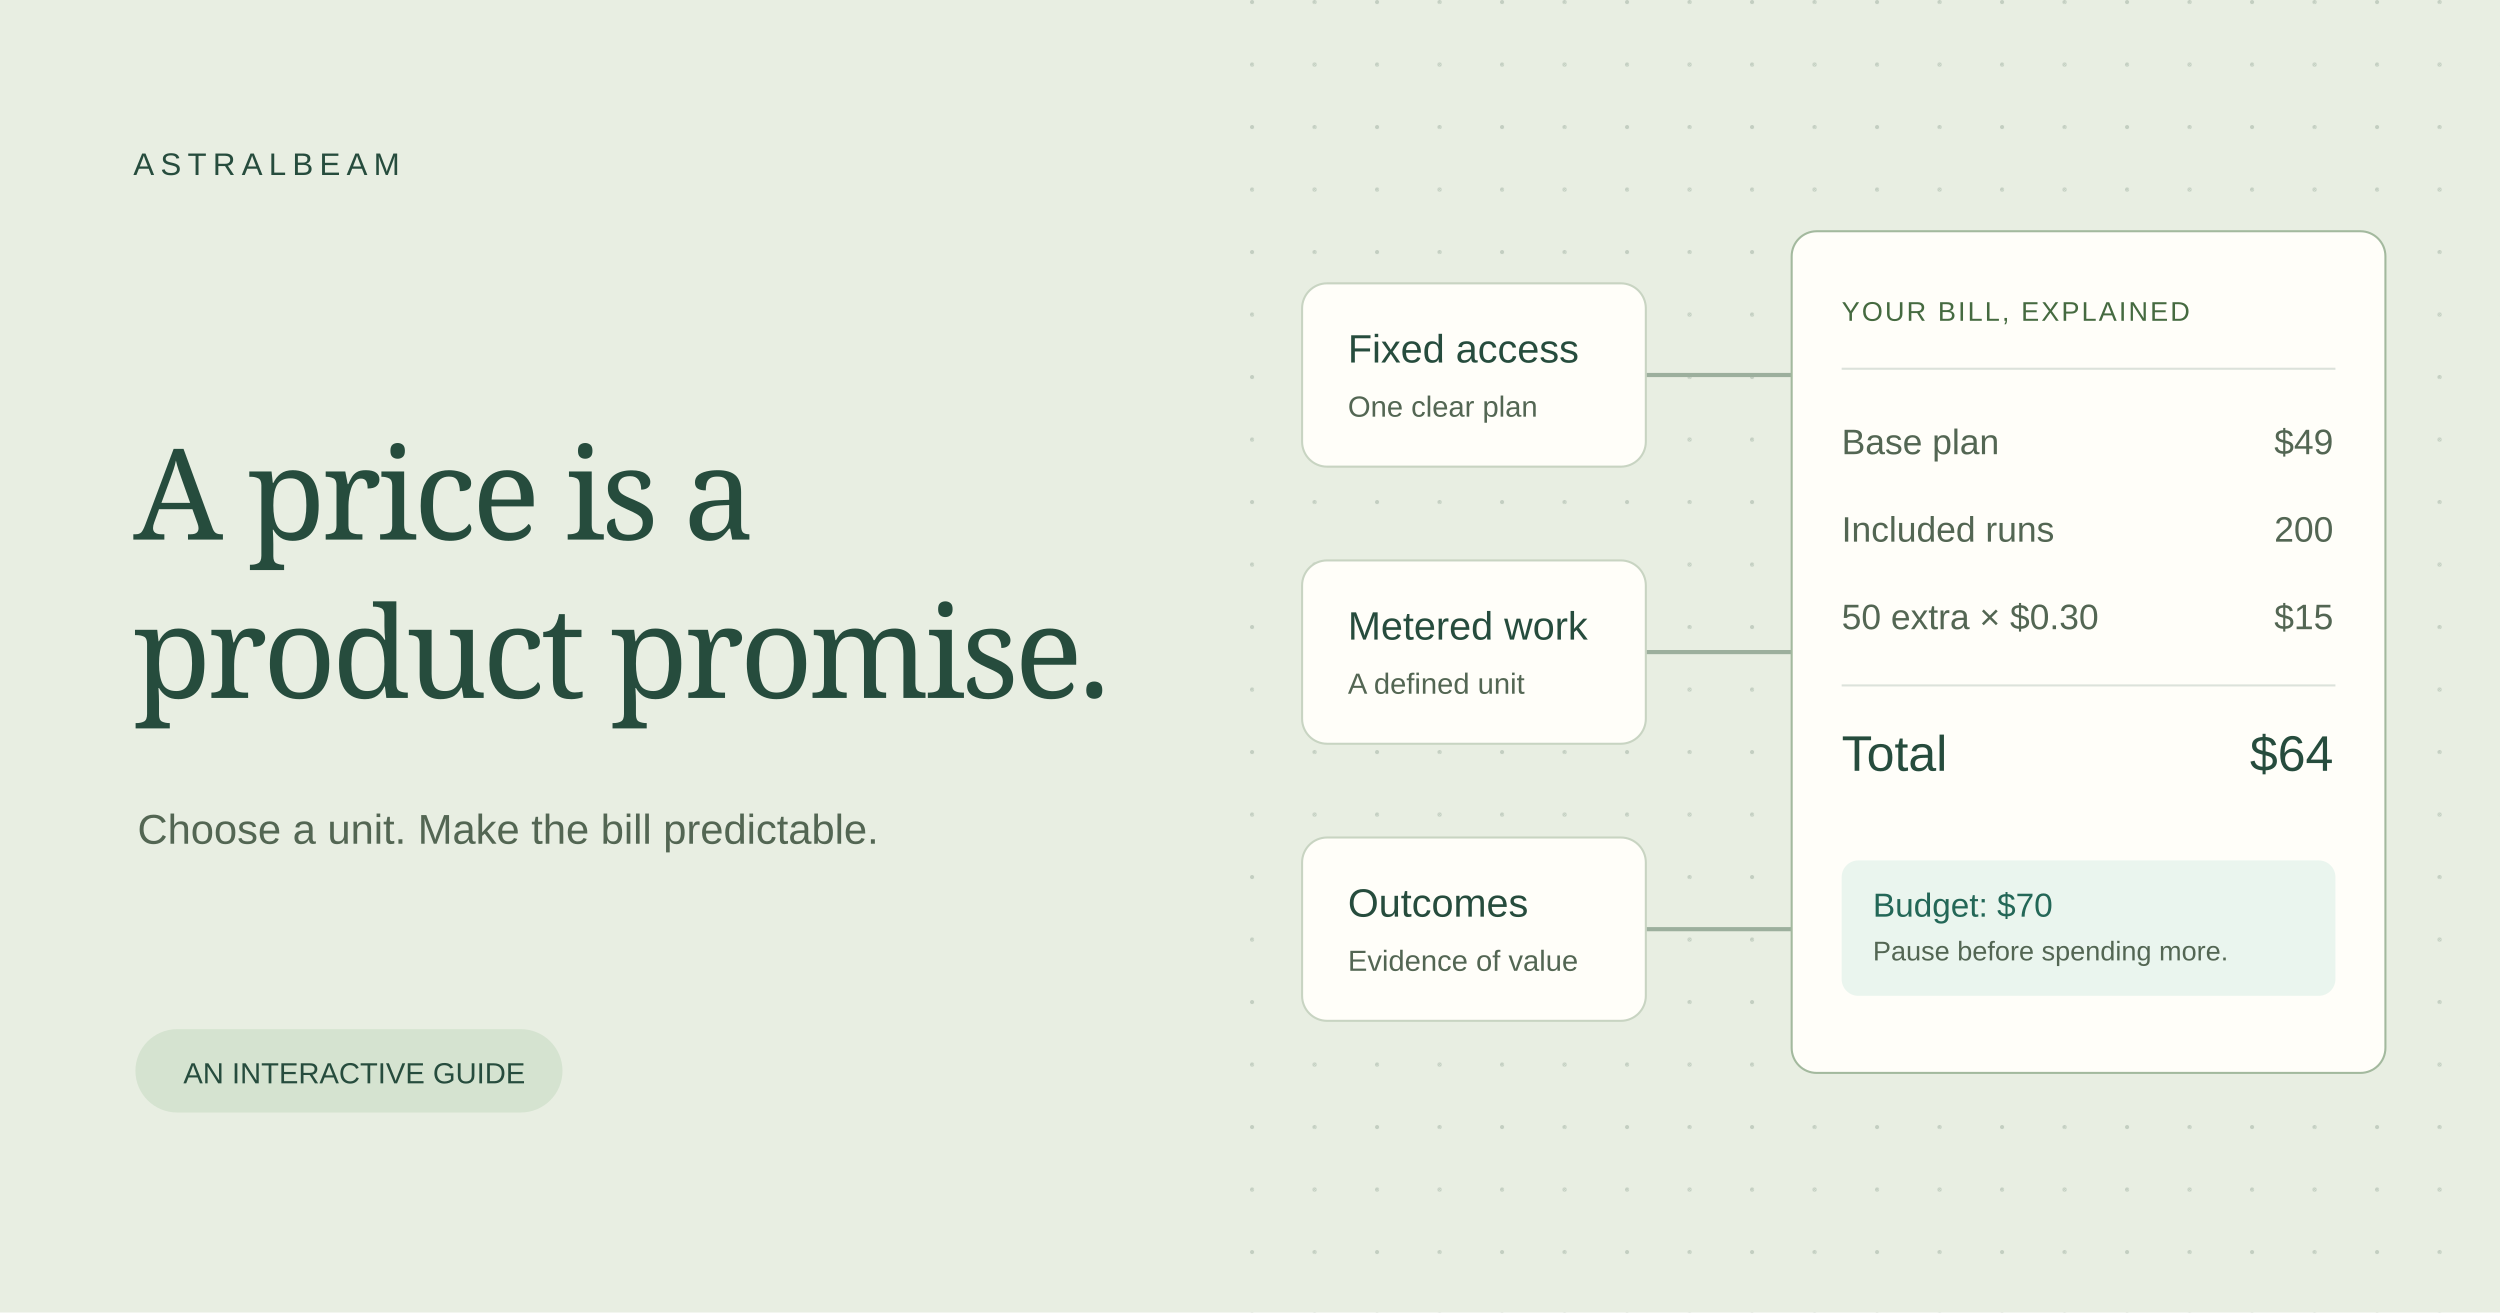
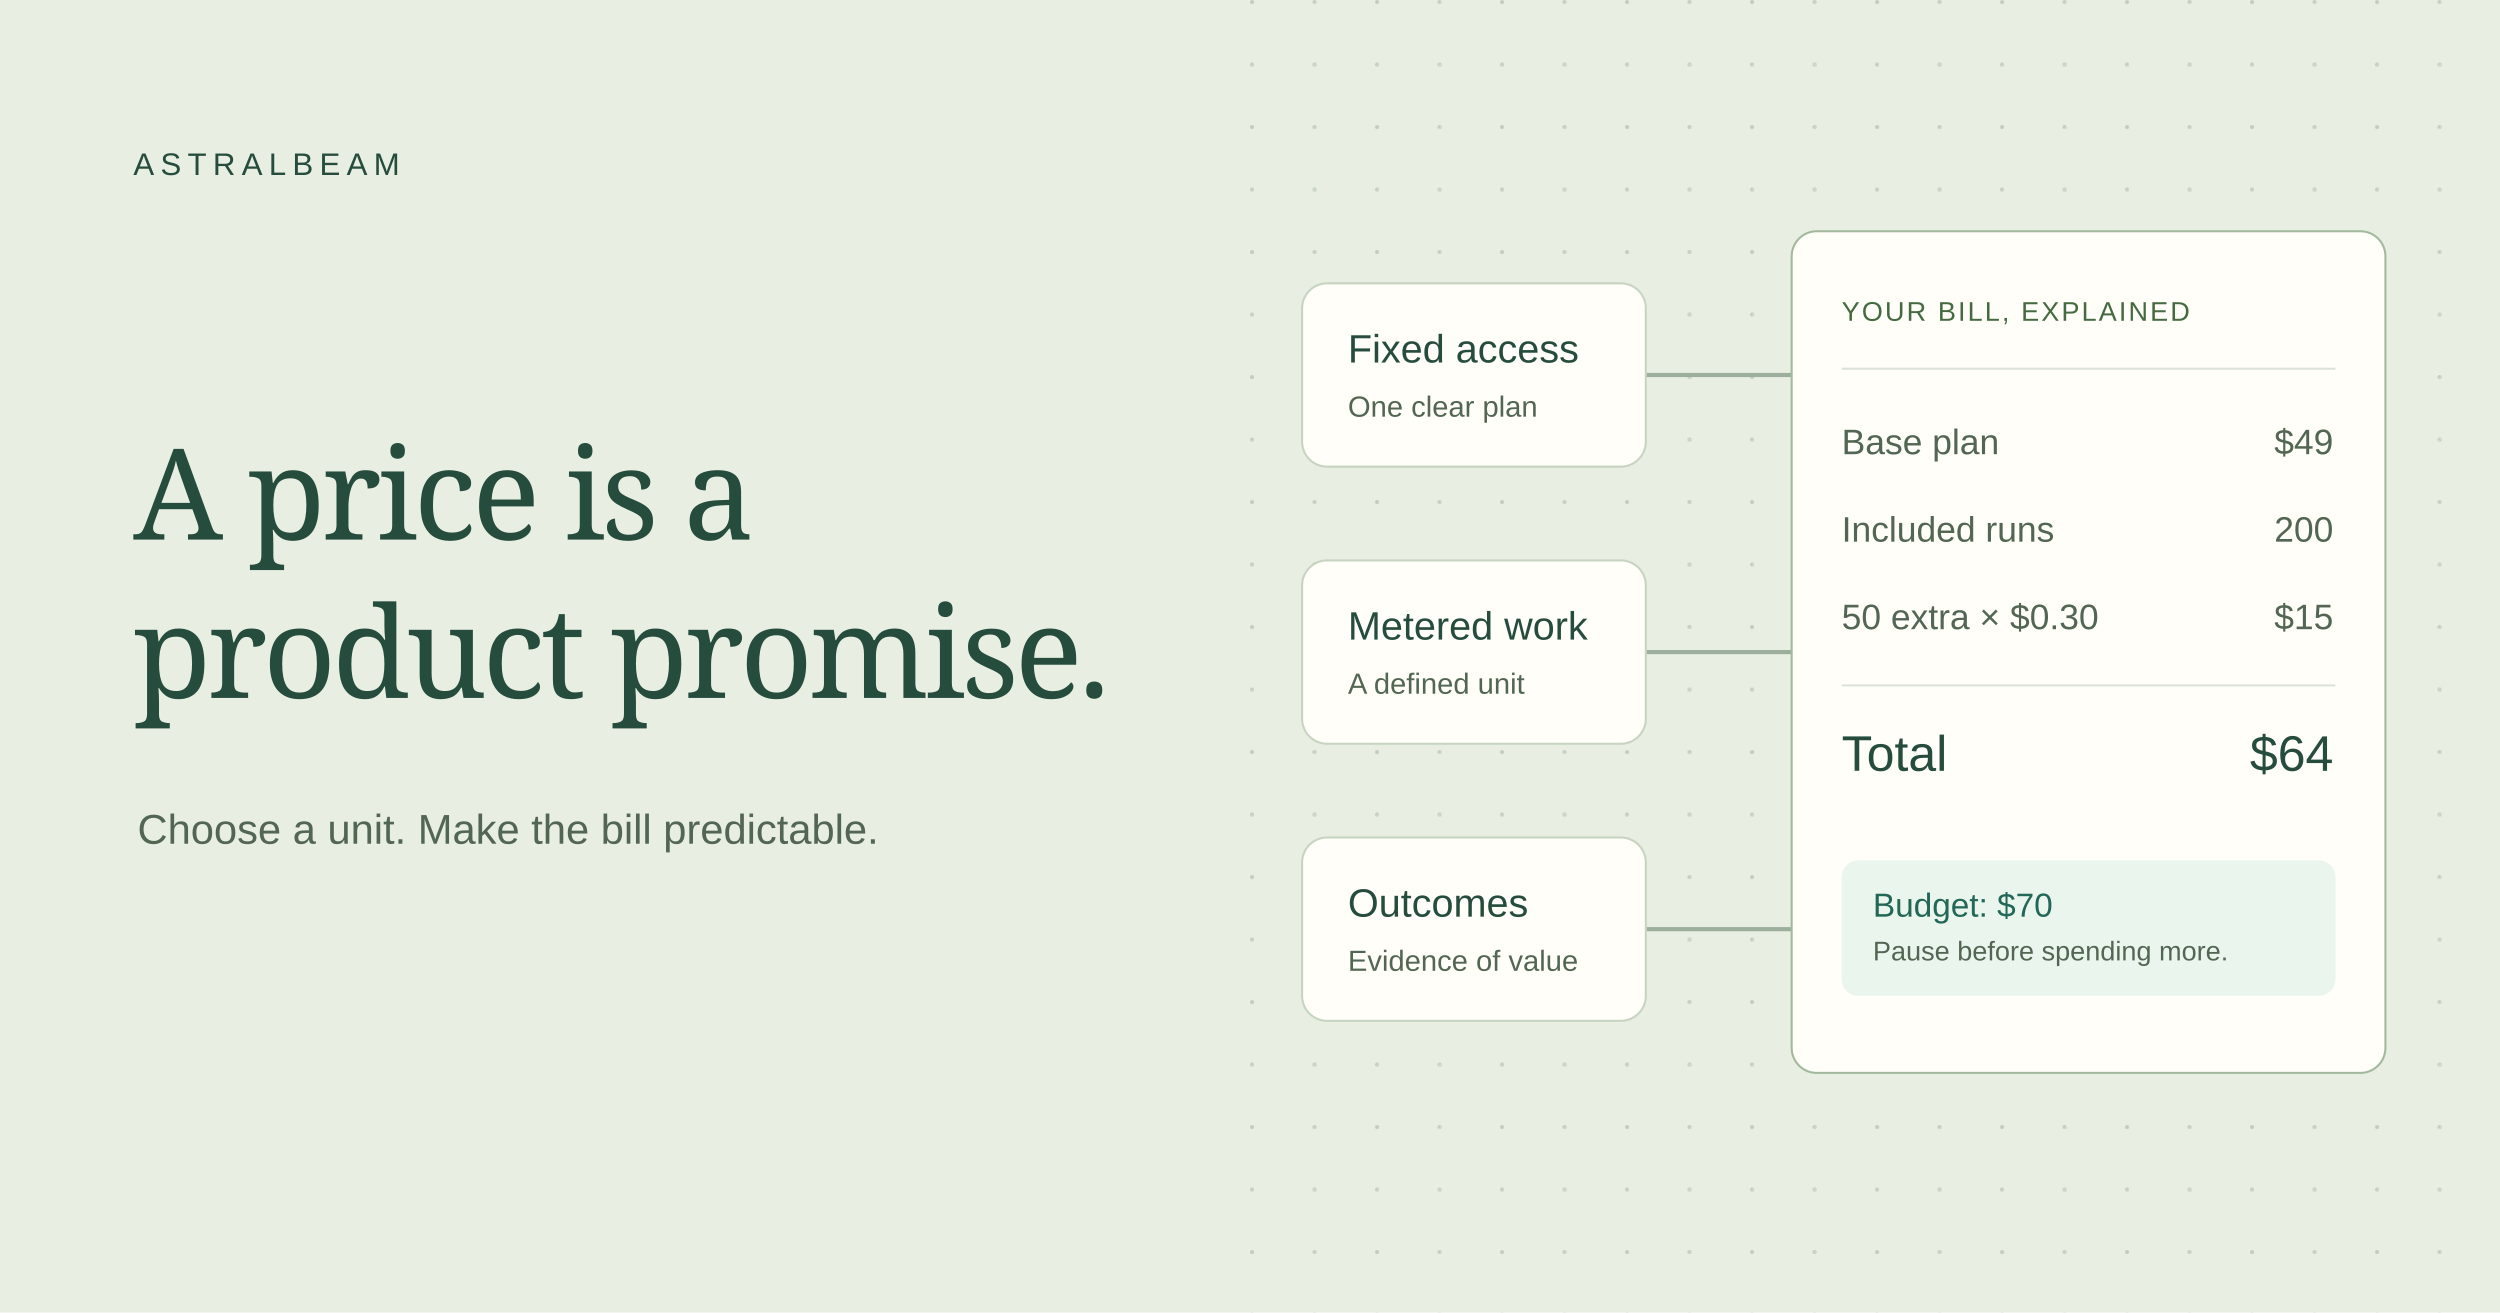
<svg xmlns="http://www.w3.org/2000/svg" width="1200" height="630" viewBox="0 0 1200 630" role="img" aria-labelledby="title desc">
  <defs>
    <pattern id="grid" width="30" height="30" patternUnits="userSpaceOnUse">
      <circle cx="1" cy="1" r="1" fill="#c3cec1" />
    </pattern>
  </defs>
  <path fill="#e8eee2" d="M0 0h1200v630H0z" />
  <path fill="url(#grid)" d="M590 0h610v630H590z" />
  <g fill="#264c3d">
    <text x="64" y="84" font-family="Arial,sans-serif" font-size="15" letter-spacing="3">ASTRALBEAM</text>
    <text x="64" y="259" font-family="Georgia,serif" font-size="61" letter-spacing="-2">A price is a</text>
    <text x="64" y="335" font-family="Georgia,serif" font-size="61" letter-spacing="-2">product promise.</text>
    <text x="66" y="405" font-family="Arial,sans-serif" font-size="20" fill="#536653">Choose a unit. Make the bill predictable.</text>
  </g>
-   <rect x="65" y="494" width="205" height="40" rx="20" fill="#d5e3d0" />
-   <text x="88" y="520" fill="#264c3d" font-family="Arial,sans-serif" font-size="14">AN INTERACTIVE GUIDE</text>
  <g stroke="#9caf9d" stroke-width="2" fill="none">
    <path d="M790 180h70m-70 133h70m-70 133h70" />
  </g>
  <g font-family="Arial,sans-serif">
    <g fill="#fffef9" stroke="#c8d4c2">
      <rect x="625" y="136" width="165" height="88" rx="12" />
      <rect x="625" y="269" width="165" height="88" rx="12" />
      <rect x="625" y="402" width="165" height="88" rx="12" />
    </g>
    <g fill="#264c3d" font-size="19">
      <text x="647" y="174">Fixed access</text>
      <text x="647" y="307">Metered work</text>
      <text x="647" y="440">Outcomes</text>
    </g>
    <g fill="#536653" font-size="14">
      <text x="647" y="200">One clear plan</text>
      <text x="647" y="333">A defined unit</text>
      <text x="647" y="466">Evidence of value</text>
    </g>
    <rect x="860" y="111" width="285" height="404" rx="12" fill="#fffef9" stroke="#a3b99e" />
    <text x="884" y="154" fill="#456a40" font-size="13" letter-spacing="1">YOUR BILL, EXPLAINED</text>
    <path d="M884 177h237" stroke="#dce2db" />
    <g fill="#536653" font-size="17">
      <text x="884" y="218">Base plan</text>
      <text x="1120" y="218" text-anchor="end">$49</text>
      <text x="884" y="260">Included runs</text>
      <text x="1120" y="260" text-anchor="end">200</text>
      <text x="884" y="302">50 extra × $0.30</text>
      <text x="1120" y="302" text-anchor="end">$15</text>
    </g>
    <path d="M884 329h237" stroke="#dce2db" />
    <g fill="#264c3d" font-size="24">
      <text x="884" y="370">Total</text>
      <text x="1120" y="370" text-anchor="end">$64</text>
    </g>
    <rect x="884" y="413" width="237" height="65" rx="8" fill="#eaf5ee" />
    <text x="899" y="440" fill="#236757" font-size="16">Budget: $70</text>
    <text x="899" y="461" fill="#536653" font-size="13">Pause before spending more.</text>
  </g>
</svg>
